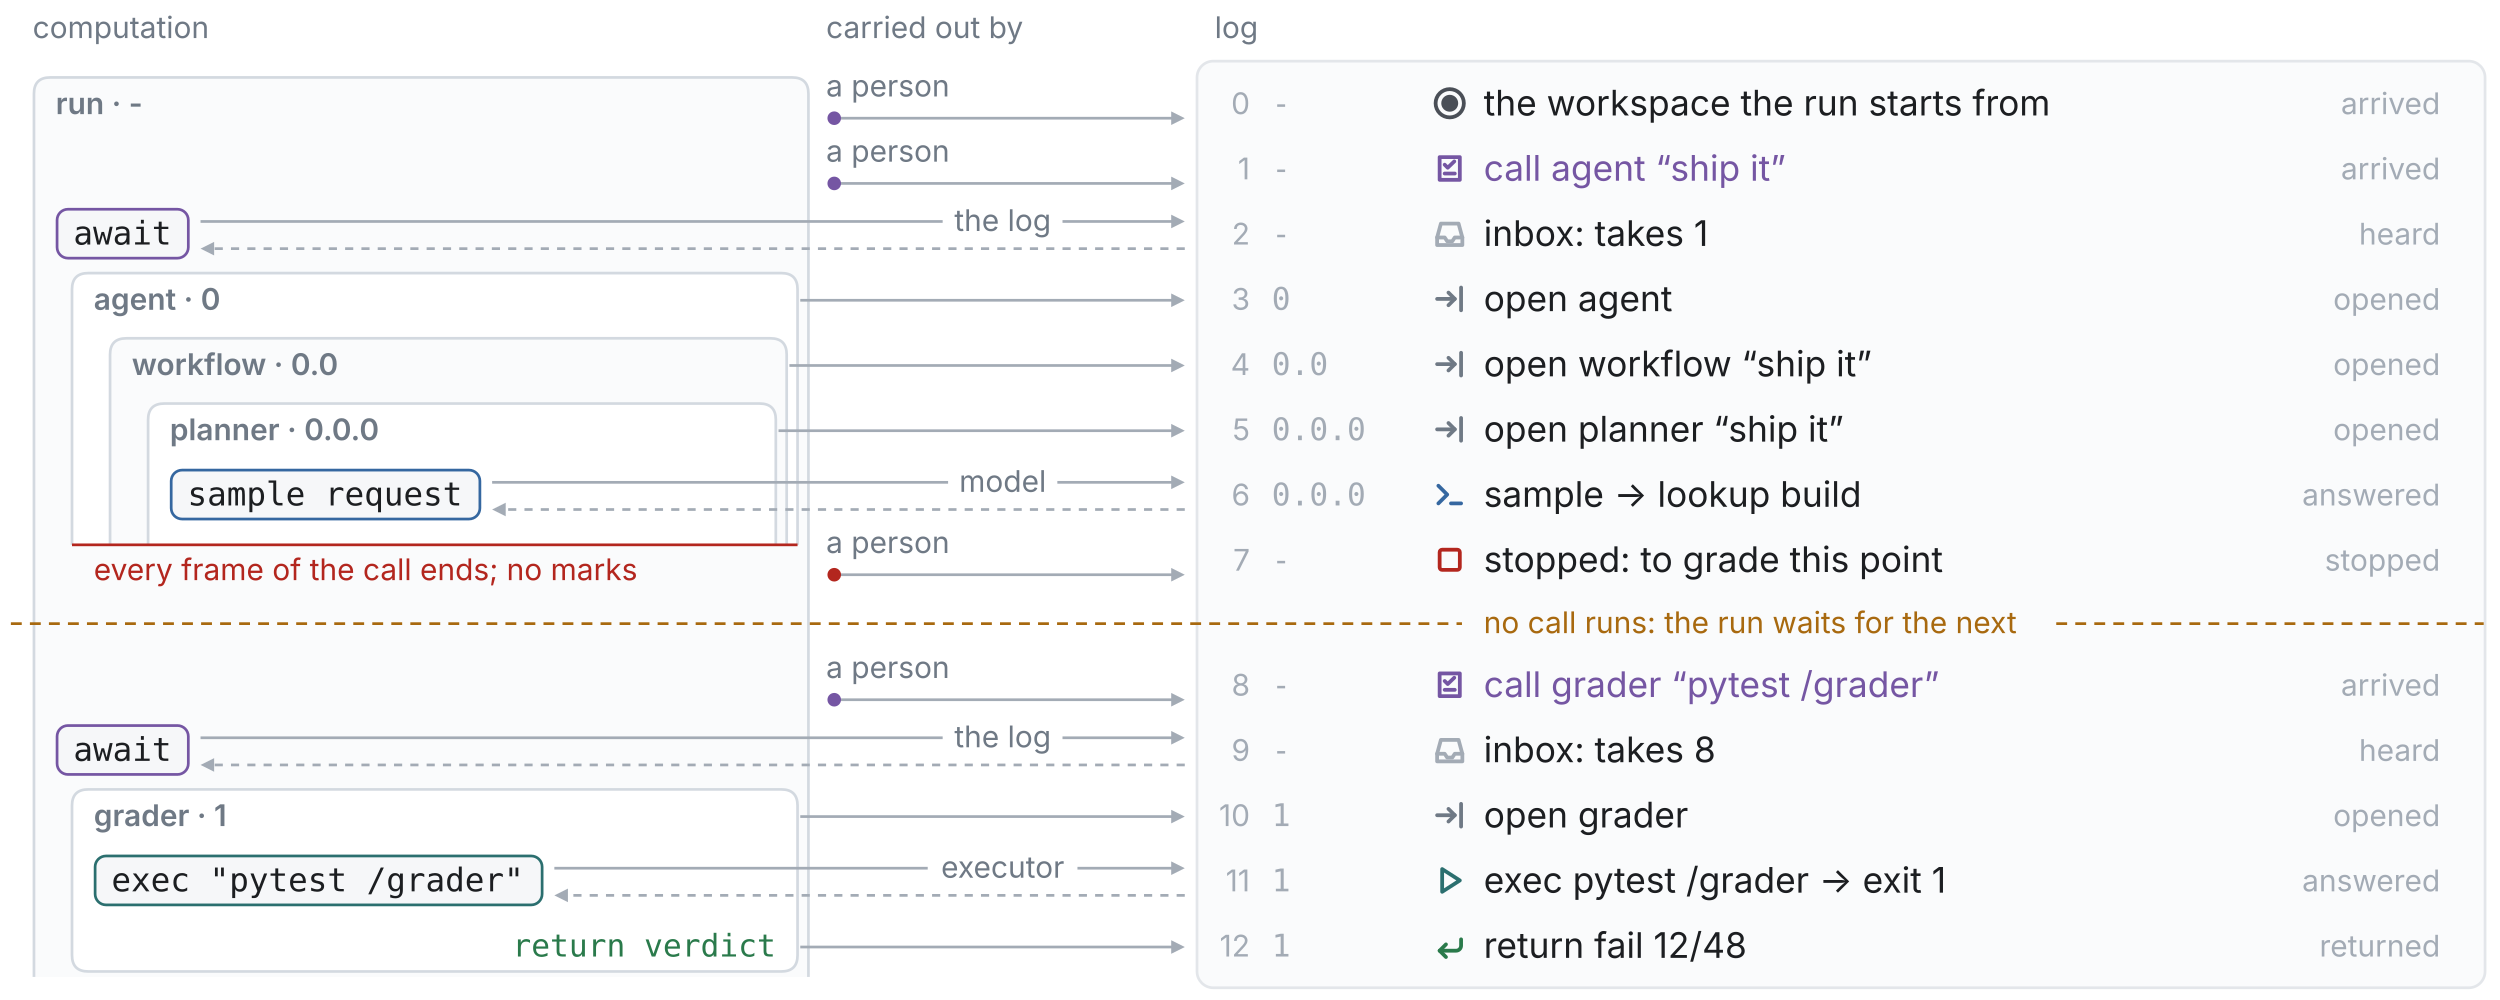
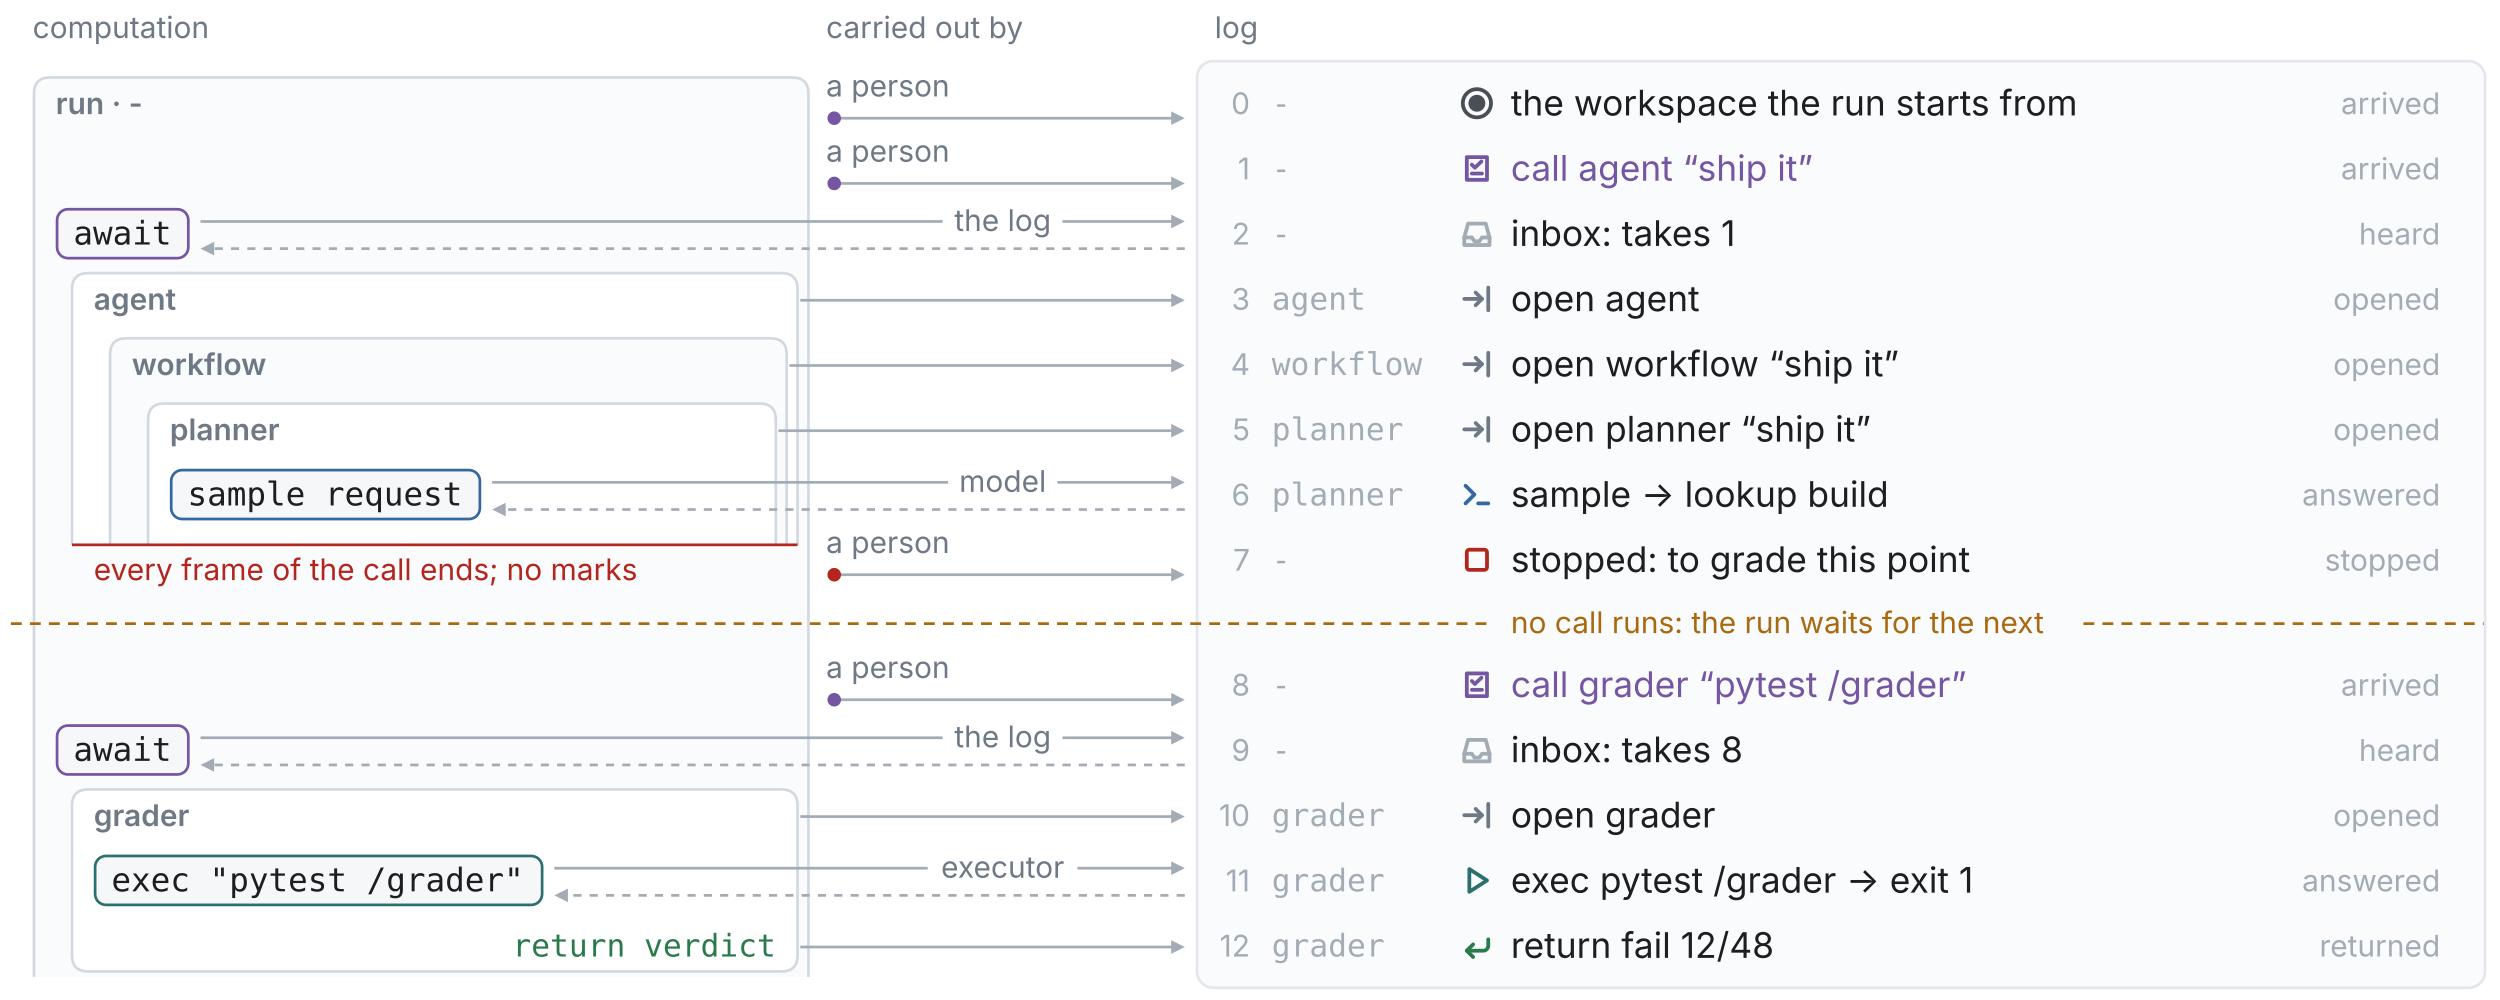
<svg xmlns="http://www.w3.org/2000/svg" viewBox="0 0 920 368" width="920" height="368">
  <style>text{font-family:-apple-system, BlinkMacSystemFont, 'Segoe UI', system-ui, sans-serif;font-size:13px;fill:#1c1e21}.m{font-family:ui-monospace, SFMono-Regular, Menlo, Consolas, monospace}.s{font-size:11px;fill:#6f7985}.f{font-size:11px;fill:#a3abb5}.b{font-weight:600}.n{font-variant-numeric:tabular-nums}.fr{font-family:ui-monospace, SFMono-Regular, Menlo, Consolas, monospace;font-size:11.5px;fill:#a3abb5}.ch{font-family:ui-monospace, SFMono-Regular, Menlo, Consolas, monospace;font-size:12px}.e{font-family:ui-monospace, SFMono-Regular, Menlo, Consolas, monospace;font-size:11.5px}.a{stroke:#a3abb5;fill:none}.d{stroke-dasharray:3 3}.bx{stroke:#d3d9e0;fill:none}</style>
  <rect width="920" height="368" fill="#fff" />
  <text x="12" y="14" class="s">computation</text>
  <text x="304" y="14" class="s">carried out by</text>
  <text x="447" y="14" class="s">log</text>
  <rect x="440.5" y="22.5" width="474" height="341" rx="6" fill="#fafbfc" stroke="#e3e6ea" />
  <path fill="#fafbfc" d="M12.5,359.5V34.5Q12.5,28.5 18.5,28.5H291.5Q297.5,28.5 297.5,34.5V359.5H12.5Z" />
  <path class="bx" d="M12.5,359.5V34.5Q12.5,28.5 18.5,28.5H291.5Q297.5,28.5 297.5,34.5V359.5" />
  <path fill="#fff" d="M26.5,200.5V106.5Q26.5,100.5 32.5,100.5H287.5Q293.5,100.5 293.5,106.5V200.5H26.5Z" />
  <path class="bx" d="M26.5,200.5V106.5Q26.5,100.5 32.5,100.5H287.5Q293.5,100.5 293.5,106.5V200.5" />
  <path fill="#fff" d="M26.5,351.5V296.5Q26.5,290.5 32.5,290.5H287.5Q293.5,290.5 293.5,296.5V351.5Q293.5,357.5 287.5,357.5H32.5Q26.5,357.5 26.5,351.5Z" />
  <path class="bx" d="M26.5,351.5V296.5Q26.5,290.5 32.5,290.5H287.5Q293.5,290.5 293.5,296.5V351.5Q293.5,357.5 287.5,357.5H32.5Q26.5,357.5 26.5,351.5" />
  <path fill="#fafbfc" d="M40.5,200.5V130.5Q40.5,124.5 46.5,124.5H283.5Q289.5,124.5 289.5,130.5V200.5H40.5Z" />
  <path class="bx" d="M40.5,200.5V130.5Q40.5,124.5 46.5,124.5H283.5Q289.5,124.5 289.5,130.5V200.5" />
  <path fill="#fff" d="M54.5,200.5V154.5Q54.5,148.5 60.5,148.5H279.5Q285.5,148.5 285.5,154.5V200.5H54.5Z" />
  <path class="bx" d="M54.5,200.5V154.5Q54.5,148.5 60.5,148.5H279.5Q285.5,148.5 285.5,154.5V200.5" />
  <text x="460" y="42" class="f n" text-anchor="end">0</text>
  <text x="468" y="42" class="fr">-</text>
-   <g transform="translate(527,31.5) scale(0.9286)" stroke="#4a4f57" fill="#4a4f57" stroke-width="1.5" stroke-linecap="round" stroke-linejoin="round">
+   <g transform="translate(537,31.5) scale(0.9286)" stroke="#4a4f57" fill="#4a4f57" stroke-width="1.5" stroke-linecap="round" stroke-linejoin="round">
    <circle cx="7" cy="7" r="2.6" />
    <circle cx="7" cy="7" r="5.6" fill="none" />
  </g>
-   <text x="546" y="42.5">the workspace the run starts from</text>
+   <text x="556" y="42.5">the workspace the run starts from</text>
  <text x="898" y="42" class="f" text-anchor="end">arrived</text>
  <text x="20.5" y="42" class="s b">run · -</text>
  <text x="304" y="35.5" class="s">a person</text>
  <path class="a" d="M307,43.5H432" />
  <path fill="#a3abb5" d="M436,43.5l-5,-2.5v5z" />
  <circle cx="307" cy="43.5" r="2.5" fill="#7556a3" />
  <text x="460" y="66" class="f n" text-anchor="end">1</text>
  <text x="468" y="66" class="fr">-</text>
-   <g transform="translate(527,55.5) scale(0.9286)" stroke="#7556a3" fill="#7556a3" stroke-width="1.5" stroke-linecap="round" stroke-linejoin="round">
+   <g transform="translate(537,55.5) scale(0.9286)" stroke="#7556a3" fill="#7556a3" stroke-width="1.5" stroke-linecap="round" stroke-linejoin="round">
    <path d="M3 2.5h8v9H3z" fill="none" />
    <path d="M5 5.5l1.2 1.2L8.8 4.2M5 9h4" fill="none" />
  </g>
-   <text x="546" y="66.5" style="fill:#7556a3">call agent “ship it”</text>
+   <text x="556" y="66.5" style="fill:#7556a3">call agent “ship it”</text>
  <text x="898" y="66" class="f" text-anchor="end">arrived</text>
  <text x="304" y="59.5" class="s">a person</text>
  <path class="a" d="M307,67.5H432" />
  <path fill="#a3abb5" d="M436,67.5l-5,-2.5v5z" />
  <circle cx="307" cy="67.5" r="2.5" fill="#7556a3" />
  <text x="460" y="90" class="f n" text-anchor="end">2</text>
  <text x="468" y="90" class="fr">-</text>
-   <g transform="translate(527,79.5) scale(0.9286)" stroke="#a3abb5" fill="#a3abb5" stroke-width="1.5" stroke-linecap="round" stroke-linejoin="round">
+   <g transform="translate(537,79.5) scale(0.9286)" stroke="#a3abb5" fill="#a3abb5" stroke-width="1.5" stroke-linecap="round" stroke-linejoin="round">
    <path d="M2 8.5h3l1 1.5h2l1-1.5h3" fill="none" />
    <path d="M2 8.5L3.5 3h7L12 8.5v3H2z" fill="none" />
  </g>
-   <text x="546" y="90.5">inbox: takes 1</text>
+   <text x="556" y="90.5">inbox: takes 1</text>
  <text x="898" y="90" class="f" text-anchor="end">heard</text>
  <rect x="21.0" y="77.0" width="48.3" height="18" rx="4" fill="#f6f7f9" stroke="#7556a3" />
  <text x="27" y="90" class="ch">await</text>
  <path class="a" d="M73.8,81.5H432" />
  <path fill="#a3abb5" d="M436,81.5l-5,-2.5v5z" />
  <rect x="346.9" y="75.0" width="44.1" height="13" fill="#fff" />
  <text x="369" y="85" class="s" text-anchor="middle">the log</text>
  <path class="a d" d="M436,91.5H77.8" />
  <path fill="#a3abb5" d="M73.8,91.5l5,-2.5v5z" />
  <text x="460" y="114" class="f n" text-anchor="end">3</text>
-   <text x="468" y="114" class="fr">0</text>
-   <g transform="translate(527,103.5) scale(0.9286)" stroke="#6f7985" fill="#6f7985" stroke-width="1.5" stroke-linecap="round" stroke-linejoin="round">
+   <text x="468" y="114" class="fr">agent</text>
+   <g transform="translate(537,103.5) scale(0.9286)" stroke="#6f7985" fill="#6f7985" stroke-width="1.5" stroke-linecap="round" stroke-linejoin="round">
    <path d="M2 7h7" fill="none" />
    <path d="M6.5 4.5L9 7l-2.5 2.5" fill="none" />
    <path d="M11.5 2.5v9" fill="none" />
  </g>
-   <text x="546" y="114.5">open agent</text>
+   <text x="556" y="114.5">open agent</text>
  <text x="898" y="114" class="f" text-anchor="end">opened</text>
-   <text x="34.5" y="114" class="s b">agent · 0</text>
+   <text x="34.5" y="114" class="s b">agent</text>
  <path class="a" d="M294.5,110.5H432" />
  <path fill="#a3abb5" d="M436,110.5l-5,-2.5v5z" />
  <text x="460" y="138" class="f n" text-anchor="end">4</text>
-   <text x="468" y="138" class="fr">0.0</text>
-   <g transform="translate(527,127.5) scale(0.9286)" stroke="#6f7985" fill="#6f7985" stroke-width="1.5" stroke-linecap="round" stroke-linejoin="round">
+   <text x="468" y="138" class="fr">workflow</text>
+   <g transform="translate(537,127.5) scale(0.9286)" stroke="#6f7985" fill="#6f7985" stroke-width="1.5" stroke-linecap="round" stroke-linejoin="round">
    <path d="M2 7h7" fill="none" />
    <path d="M6.5 4.5L9 7l-2.5 2.5" fill="none" />
    <path d="M11.5 2.5v9" fill="none" />
  </g>
-   <text x="546" y="138.5">open workflow “ship it”</text>
+   <text x="556" y="138.5">open workflow “ship it”</text>
  <text x="898" y="138" class="f" text-anchor="end">opened</text>
-   <text x="48.5" y="138" class="s b">workflow · 0.0</text>
+   <text x="48.5" y="138" class="s b">workflow</text>
  <path class="a" d="M290.5,134.5H432" />
  <path fill="#a3abb5" d="M436,134.5l-5,-2.5v5z" />
  <text x="460" y="162" class="f n" text-anchor="end">5</text>
-   <text x="468" y="162" class="fr">0.0.0</text>
-   <g transform="translate(527,151.5) scale(0.9286)" stroke="#6f7985" fill="#6f7985" stroke-width="1.5" stroke-linecap="round" stroke-linejoin="round">
+   <text x="468" y="162" class="fr">planner</text>
+   <g transform="translate(537,151.5) scale(0.9286)" stroke="#6f7985" fill="#6f7985" stroke-width="1.5" stroke-linecap="round" stroke-linejoin="round">
    <path d="M2 7h7" fill="none" />
    <path d="M6.5 4.5L9 7l-2.5 2.5" fill="none" />
    <path d="M11.5 2.5v9" fill="none" />
  </g>
-   <text x="546" y="162.5">open planner “ship it”</text>
+   <text x="556" y="162.5">open planner “ship it”</text>
  <text x="898" y="162" class="f" text-anchor="end">opened</text>
-   <text x="62.5" y="162" class="s b">planner · 0.0.0</text>
+   <text x="62.5" y="162" class="s b">planner</text>
  <path class="a" d="M286.5,158.5H432" />
  <path fill="#a3abb5" d="M436,158.5l-5,-2.5v5z" />
  <text x="460" y="186" class="f n" text-anchor="end">6</text>
-   <text x="468" y="186" class="fr">0.0.0</text>
-   <g transform="translate(527,175.5) scale(0.9286)" stroke="#3567a0" fill="#3567a0" stroke-width="1.5" stroke-linecap="round" stroke-linejoin="round">
+   <text x="468" y="186" class="fr">planner</text>
+   <g transform="translate(537,175.5) scale(0.9286)" stroke="#3567a0" fill="#3567a0" stroke-width="1.5" stroke-linecap="round" stroke-linejoin="round">
    <path d="M2.5 3.5L6 7l-3.5 3.5" fill="none" />
    <path d="M7.5 10.5h4" fill="none" />
  </g>
-   <text x="546" y="186.5">sample → lookup build</text>
+   <text x="556" y="186.5">sample → lookup build</text>
  <text x="898" y="186" class="f" text-anchor="end">answered</text>
  <rect x="63.0" y="173.0" width="113.6" height="18" rx="4" fill="#f6f7f9" stroke="#3567a0" />
  <text x="69" y="186" class="ch">sample request</text>
  <path class="a" d="M181.1,177.5H432" />
  <path fill="#a3abb5" d="M436,177.5l-5,-2.5v5z" />
  <rect x="348.9" y="171.0" width="40.2" height="13" fill="#fff" />
  <text x="369" y="181" class="s" text-anchor="middle">model</text>
  <path class="a d" d="M436,187.5H185.1" />
  <path fill="#a3abb5" d="M181.1,187.5l5,-2.5v5z" />
  <text x="460" y="210" class="f n" text-anchor="end">7</text>
  <text x="468" y="210" class="fr">-</text>
-   <g transform="translate(527,199.5) scale(0.9286)" stroke="#b3261e" fill="#b3261e" stroke-width="1.5" stroke-linecap="round" stroke-linejoin="round">
+   <g transform="translate(537,199.5) scale(0.9286)" stroke="#b3261e" fill="#b3261e" stroke-width="1.5" stroke-linecap="round" stroke-linejoin="round">
    <rect x="3" y="3" width="8" height="8" rx="1" fill="none" />
  </g>
-   <text x="546" y="210.5">stopped: to grade this point</text>
+   <text x="556" y="210.5">stopped: to grade this point</text>
  <text x="898" y="210" class="f" text-anchor="end">stopped</text>
  <text x="304" y="203.5" class="s">a person</text>
  <path class="a" d="M307,211.5H432" />
  <path fill="#a3abb5" d="M436,211.5l-5,-2.5v5z" />
  <circle cx="307" cy="211.5" r="2.5" fill="#b3261e" />
  <path stroke="#b3261e" d="M26.5,200.5H293.5" />
  <text x="34.5" y="213.5" class="s" style="fill:#b3261e">every frame of the call ends; no marks</text>
-   <path stroke="#a8690f" stroke-dasharray="4 3" d="M4,229.5H538M756.7,229.5H914" />
-   <text x="546" y="233" class="s" style="fill:#a8690f">no call runs: the run waits for the next</text>
+   <path stroke="#a8690f" stroke-dasharray="4 3" d="M4,229.5H548M766.7,229.5H914" />
+   <text x="556" y="233" class="s" style="fill:#a8690f">no call runs: the run waits for the next</text>
  <text x="460" y="256" class="f n" text-anchor="end">8</text>
  <text x="468" y="256" class="fr">-</text>
-   <g transform="translate(527,245.5) scale(0.9286)" stroke="#7556a3" fill="#7556a3" stroke-width="1.5" stroke-linecap="round" stroke-linejoin="round">
+   <g transform="translate(537,245.5) scale(0.9286)" stroke="#7556a3" fill="#7556a3" stroke-width="1.5" stroke-linecap="round" stroke-linejoin="round">
    <path d="M3 2.5h8v9H3z" fill="none" />
    <path d="M5 5.5l1.2 1.2L8.8 4.2M5 9h4" fill="none" />
  </g>
-   <text x="546" y="256.5" style="fill:#7556a3">call grader “pytest /grader”</text>
+   <text x="556" y="256.5" style="fill:#7556a3">call grader “pytest /grader”</text>
  <text x="898" y="256" class="f" text-anchor="end">arrived</text>
  <text x="304" y="249.5" class="s">a person</text>
  <path class="a" d="M307,257.5H432" />
  <path fill="#a3abb5" d="M436,257.5l-5,-2.5v5z" />
  <circle cx="307" cy="257.5" r="2.5" fill="#7556a3" />
  <text x="460" y="280" class="f n" text-anchor="end">9</text>
  <text x="468" y="280" class="fr">-</text>
-   <g transform="translate(527,269.5) scale(0.9286)" stroke="#a3abb5" fill="#a3abb5" stroke-width="1.5" stroke-linecap="round" stroke-linejoin="round">
+   <g transform="translate(537,269.5) scale(0.9286)" stroke="#a3abb5" fill="#a3abb5" stroke-width="1.5" stroke-linecap="round" stroke-linejoin="round">
    <path d="M2 8.5h3l1 1.5h2l1-1.5h3" fill="none" />
    <path d="M2 8.5L3.5 3h7L12 8.5v3H2z" fill="none" />
  </g>
-   <text x="546" y="280.5">inbox: takes 8</text>
+   <text x="556" y="280.5">inbox: takes 8</text>
  <text x="898" y="280" class="f" text-anchor="end">heard</text>
  <rect x="21.0" y="267.0" width="48.3" height="18" rx="4" fill="#f6f7f9" stroke="#7556a3" />
  <text x="27" y="280" class="ch">await</text>
  <path class="a" d="M73.8,271.5H432" />
  <path fill="#a3abb5" d="M436,271.5l-5,-2.5v5z" />
  <rect x="346.9" y="265.0" width="44.1" height="13" fill="#fff" />
  <text x="369" y="275" class="s" text-anchor="middle">the log</text>
  <path class="a d" d="M436,281.5H77.8" />
  <path fill="#a3abb5" d="M73.8,281.5l5,-2.5v5z" />
  <text x="460" y="304" class="f n" text-anchor="end">10</text>
-   <text x="468" y="304" class="fr">1</text>
-   <g transform="translate(527,293.5) scale(0.9286)" stroke="#6f7985" fill="#6f7985" stroke-width="1.5" stroke-linecap="round" stroke-linejoin="round">
+   <text x="468" y="304" class="fr">grader</text>
+   <g transform="translate(537,293.5) scale(0.9286)" stroke="#6f7985" fill="#6f7985" stroke-width="1.5" stroke-linecap="round" stroke-linejoin="round">
    <path d="M2 7h7" fill="none" />
    <path d="M6.5 4.5L9 7l-2.5 2.5" fill="none" />
    <path d="M11.5 2.5v9" fill="none" />
  </g>
-   <text x="546" y="304.5">open grader</text>
+   <text x="556" y="304.5">open grader</text>
  <text x="898" y="304" class="f" text-anchor="end">opened</text>
-   <text x="34.5" y="304" class="s b">grader · 1</text>
+   <text x="34.5" y="304" class="s b">grader</text>
  <path class="a" d="M294.5,300.5H432" />
  <path fill="#a3abb5" d="M436,300.5l-5,-2.5v5z" />
  <text x="460" y="328" class="f n" text-anchor="end">11</text>
-   <text x="468" y="328" class="fr">1</text>
-   <g transform="translate(527,317.5) scale(0.9286)" stroke="#2b6f6f" fill="#2b6f6f" stroke-width="1.5" stroke-linecap="round" stroke-linejoin="round">
+   <text x="468" y="328" class="fr">grader</text>
+   <g transform="translate(537,317.5) scale(0.9286)" stroke="#2b6f6f" fill="#2b6f6f" stroke-width="1.5" stroke-linecap="round" stroke-linejoin="round">
    <path d="M4 2.5l7 4.5-7 4.5z" fill="none" />
  </g>
-   <text x="546" y="328.5">exec pytest /grader → exit 1</text>
+   <text x="556" y="328.5">exec pytest /grader → exit 1</text>
  <text x="898" y="328" class="f" text-anchor="end">answered</text>
  <rect x="35.0" y="315.0" width="164.5" height="18" rx="4" fill="#f6f7f9" stroke="#2b6f6f" />
  <text x="41" y="328" class="ch">exec "pytest /grader"</text>
  <path class="a" d="M204,319.5H432" />
  <path fill="#a3abb5" d="M436,319.5l-5,-2.5v5z" />
  <rect x="341.4" y="313.0" width="55.1" height="13" fill="#fff" />
  <text x="369" y="323" class="s" text-anchor="middle">executor</text>
  <path class="a d" d="M436,329.5H208" />
  <path fill="#a3abb5" d="M204,329.5l5,-2.5v5z" />
  <text x="460" y="352" class="f n" text-anchor="end">12</text>
-   <text x="468" y="352" class="fr">1</text>
-   <g transform="translate(527,341.5) scale(0.9286)" stroke="#2a7a4b" fill="#2a7a4b" stroke-width="1.5" stroke-linecap="round" stroke-linejoin="round">
+   <text x="468" y="352" class="fr">grader</text>
+   <g transform="translate(537,341.5) scale(0.9286)" stroke="#2a7a4b" fill="#2a7a4b" stroke-width="1.5" stroke-linecap="round" stroke-linejoin="round">
    <path d="M11.5 4.5v2.5a2 2 0 0 1-2 2H3" fill="none" />
    <path d="M5.5 6.5L3 9l2.5 2.5" fill="none" />
  </g>
-   <text x="546" y="352.5">return fail 12/48</text>
+   <text x="556" y="352.5">return fail 12/48</text>
  <text x="898" y="352" class="f" text-anchor="end">returned</text>
  <text x="285.5" y="352" class="e" style="fill:#2a7a4b" text-anchor="end">return verdict</text>
  <path class="a" d="M294.5,348.5H432" />
  <path fill="#a3abb5" d="M436,348.5l-5,-2.5v5z" />
</svg>
